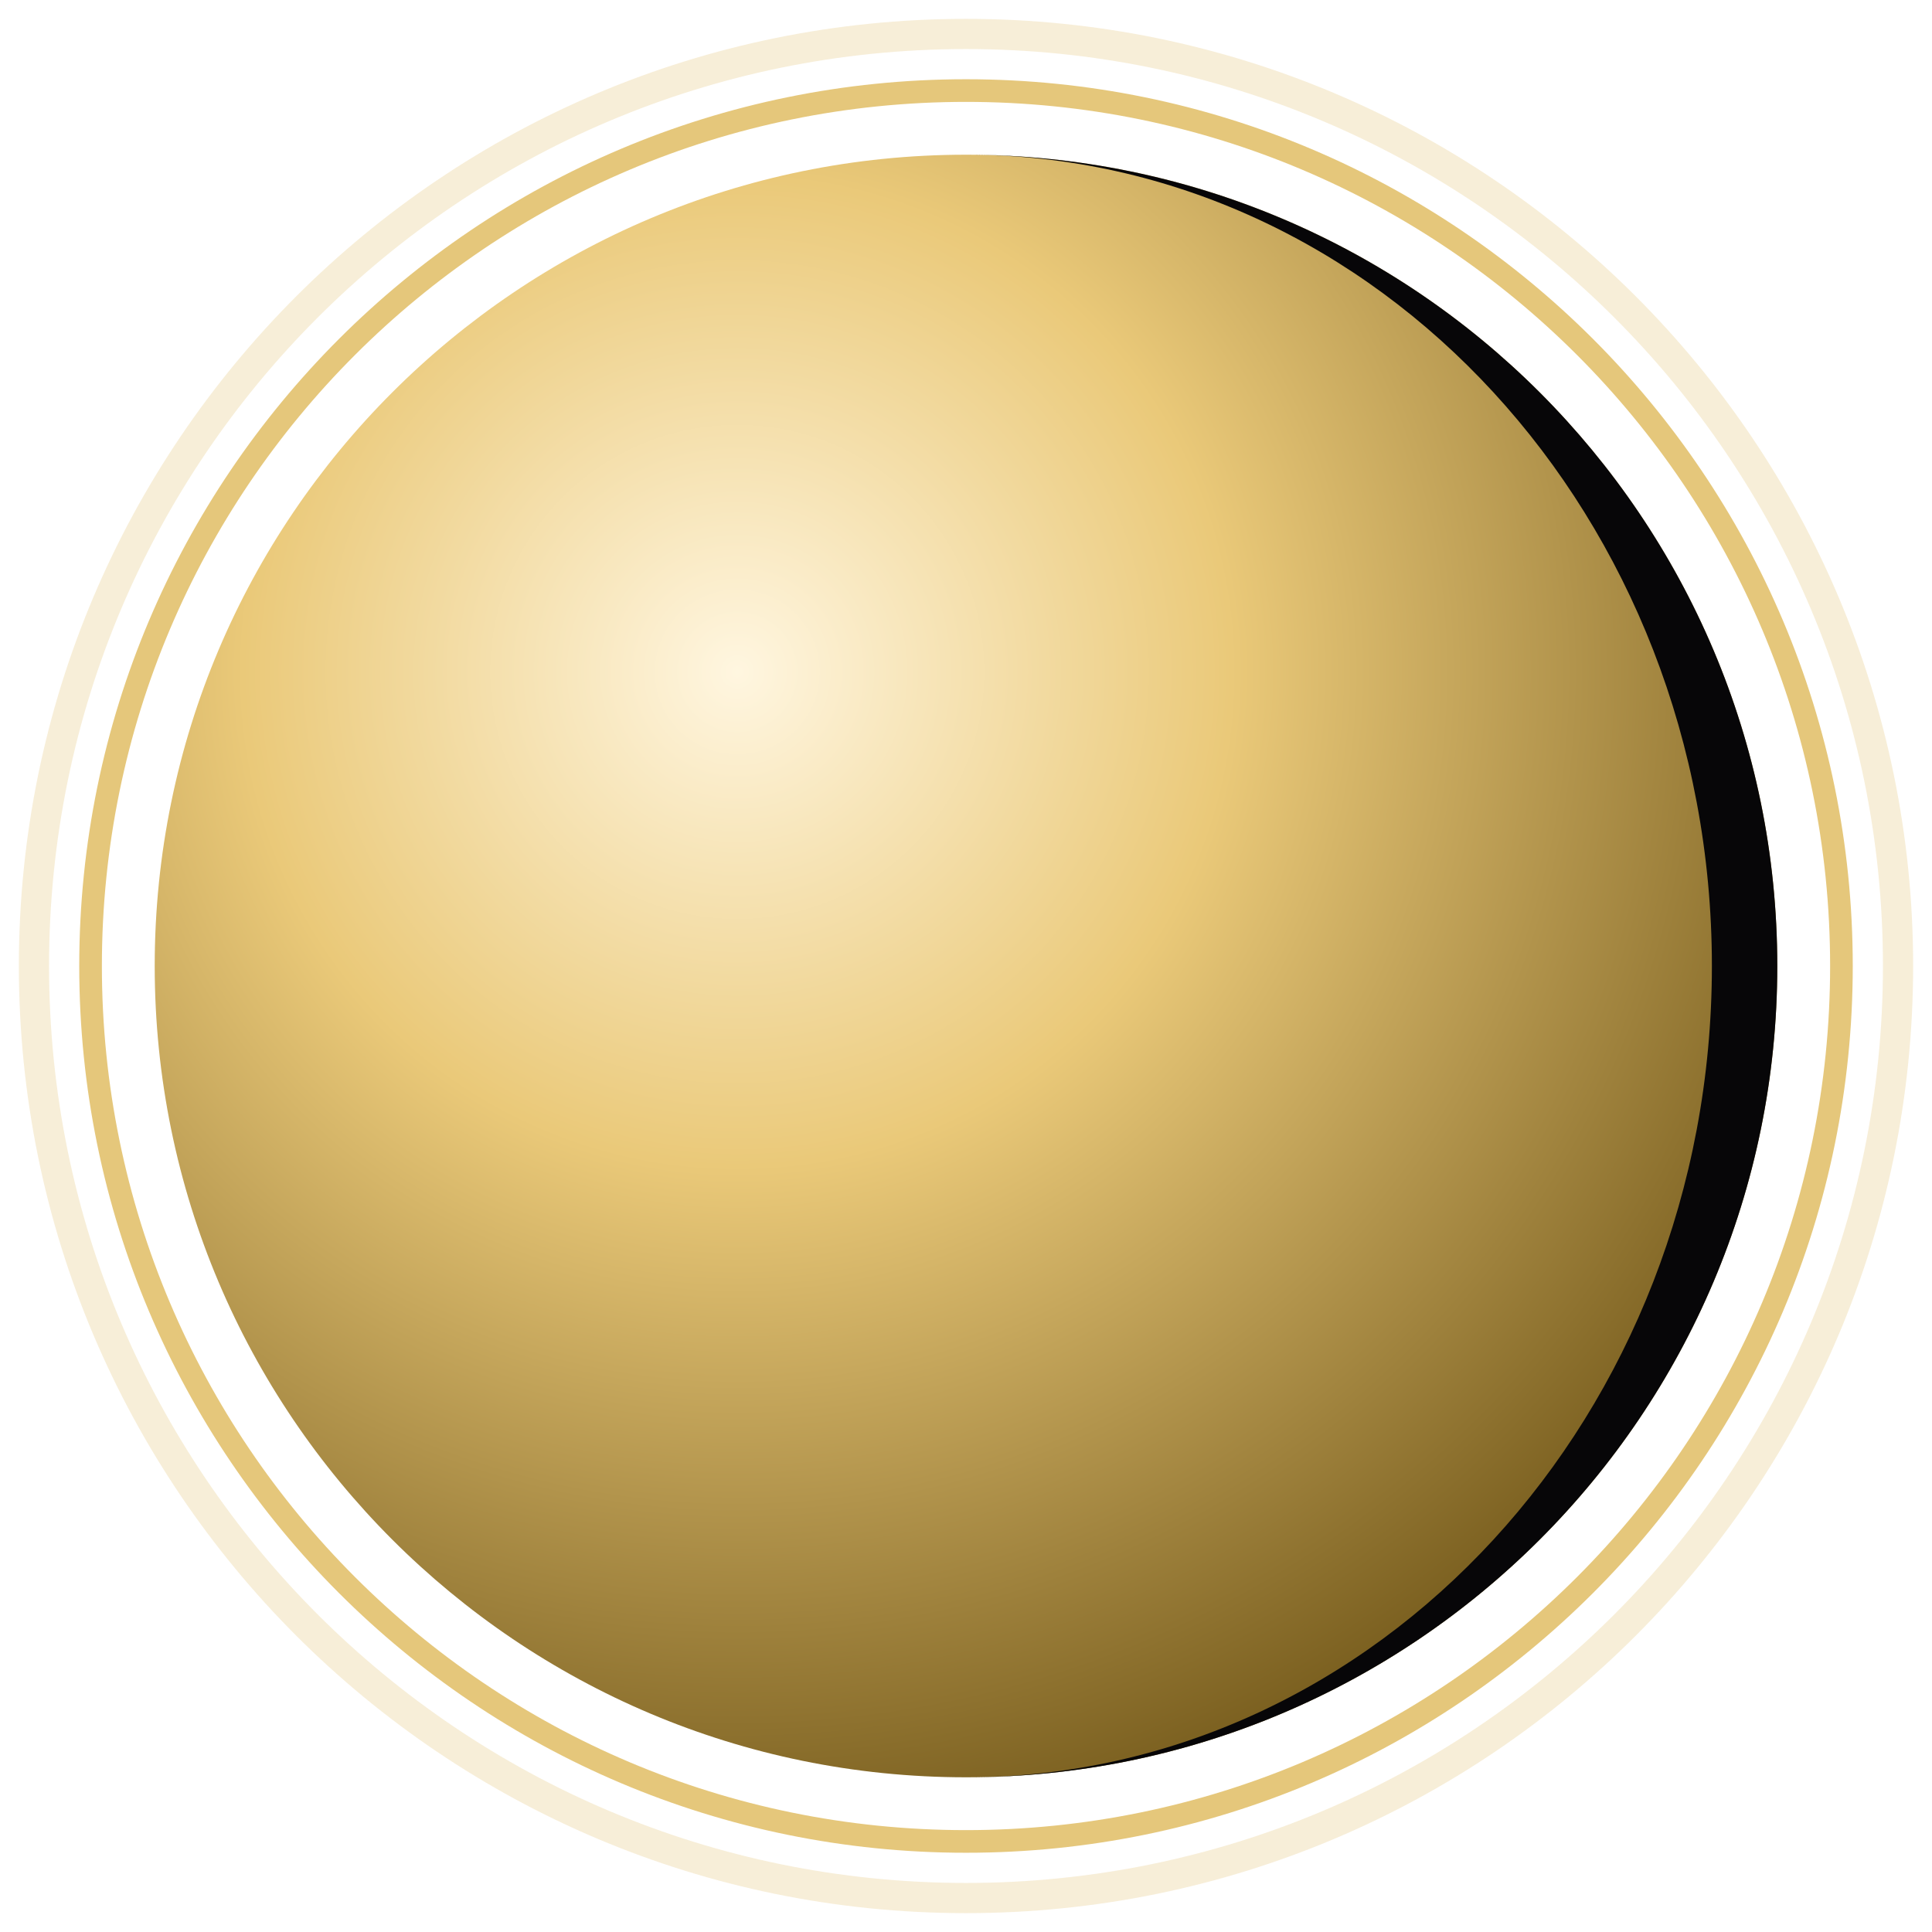
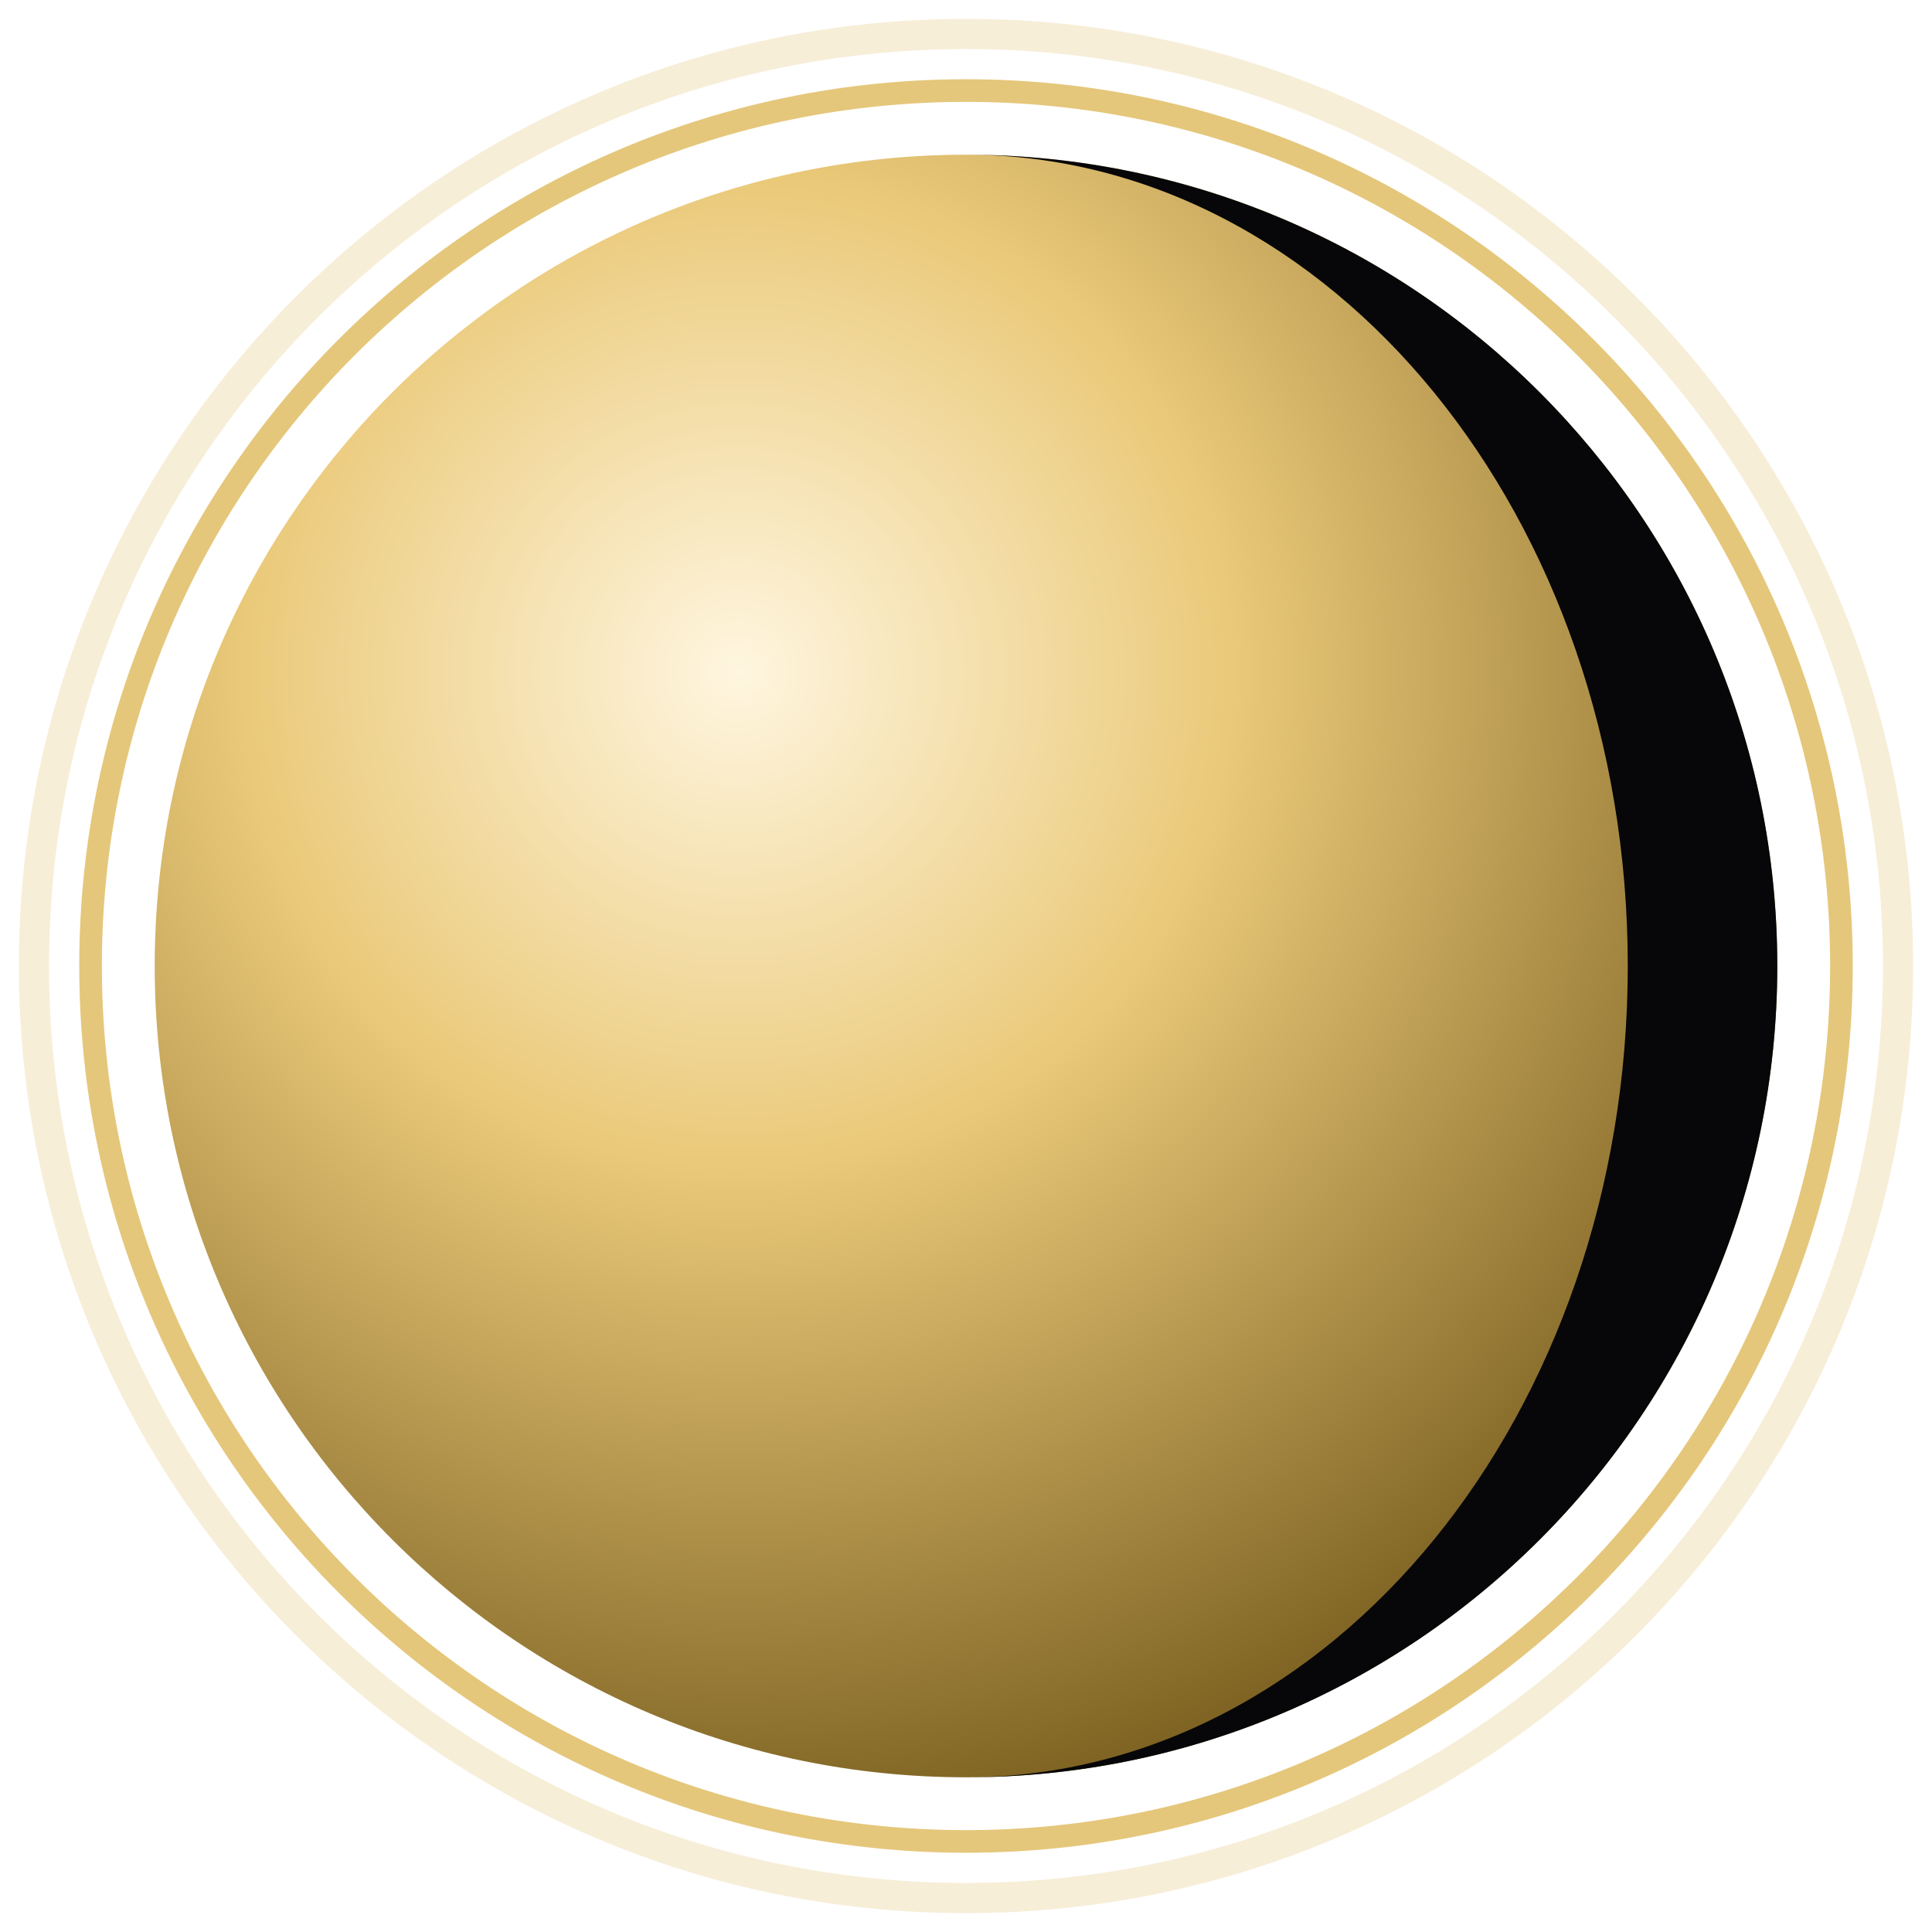
<svg xmlns="http://www.w3.org/2000/svg" viewBox="0 0 512 512" width="512" height="512">
  <defs>
    <radialGradient id="moonGold" cx="36%" cy="32%" r="72%">
      <stop offset="0%" stop-color="#FFF6E0" />
      <stop offset="42%" stop-color="#EAC979" />
      <stop offset="100%" stop-color="#7A5F1F" />
    </radialGradient>
  </defs>
  <circle cx="256" cy="256" r="215" fill="url(#moonGold)" />
-   <path d="M 256 41 A 215 215 0 0 1 256 471 A 197.668 215 0 0 0 256 41 Z" fill="#070608" fill-opacity="1.0" />
+   <path d="M 256 41 A 215 215 0 0 1 256 471 A 175.377 215 0 0 0 256 41 Z" fill="#070608" fill-opacity="1.0" />
  <circle cx="256" cy="256" r="247" fill="none" stroke="#E5C77B" stroke-opacity="0.3" stroke-width="8.0" />
  <circle cx="256" cy="256" r="232" fill="none" stroke="#E5C77B" stroke-opacity="1.0" stroke-width="6.0" />
</svg>
